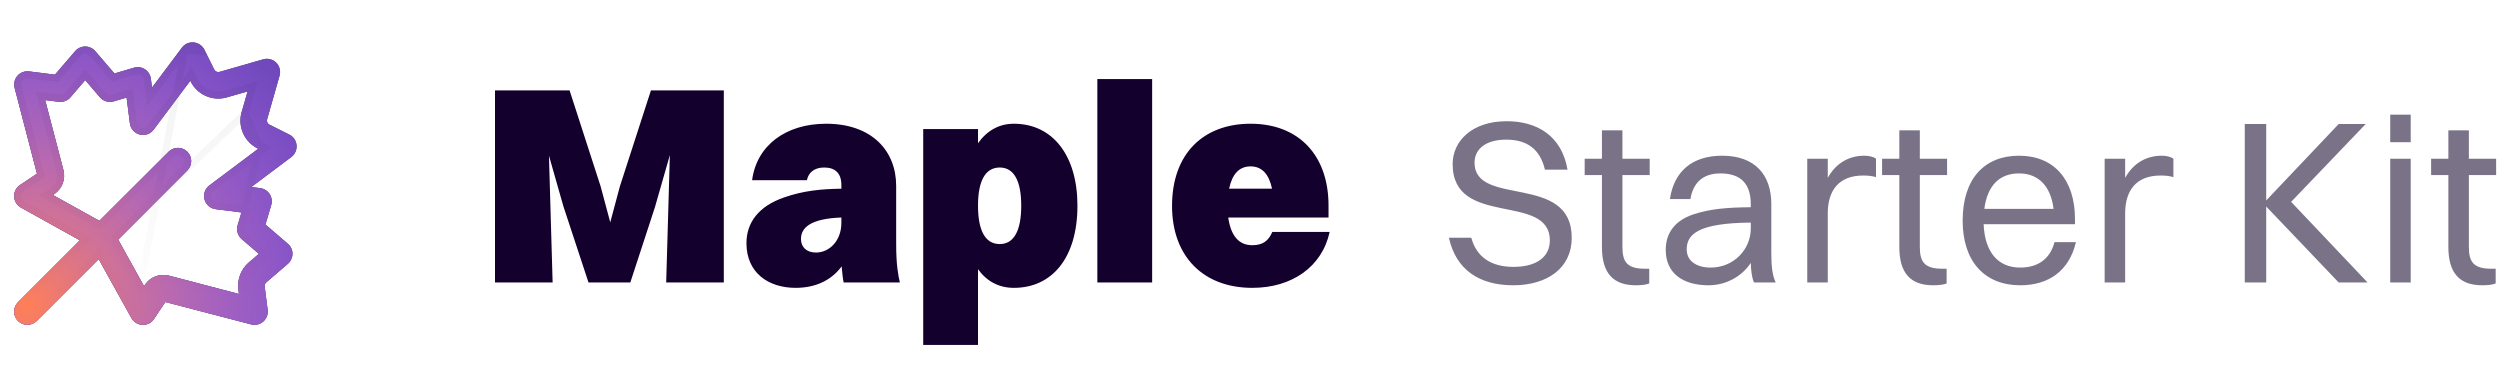
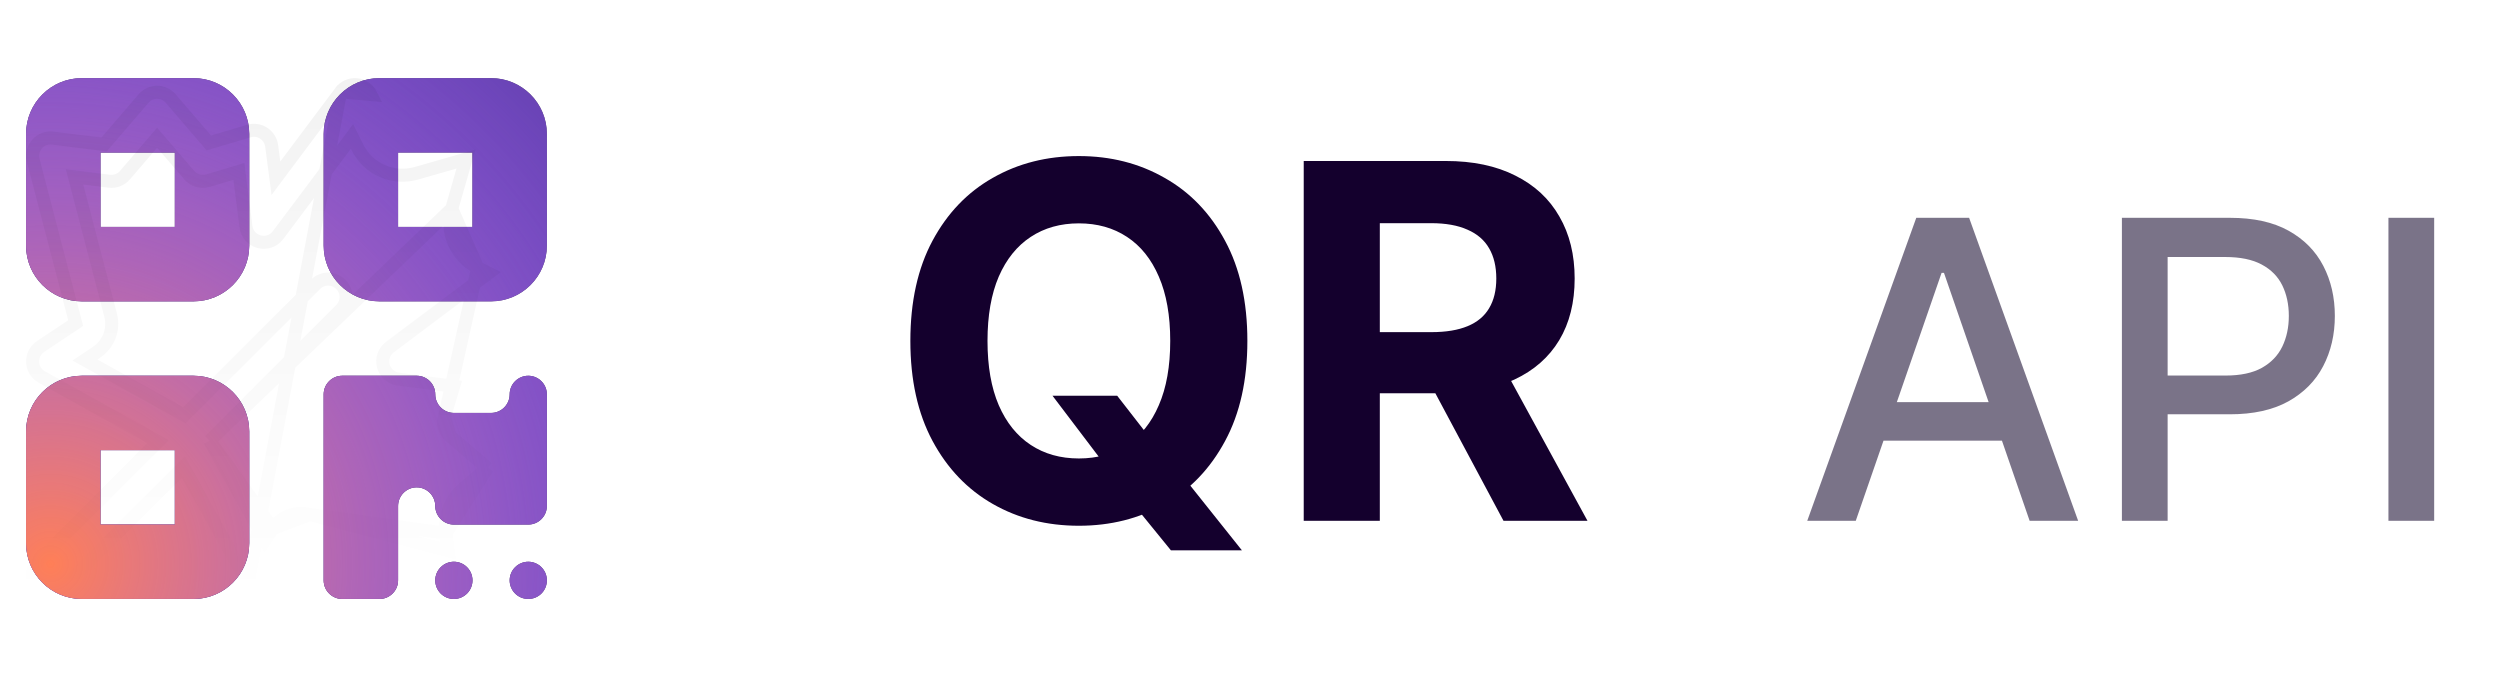
- <svg xmlns="http://www.w3.org/2000/svg" width="177" height="26" viewBox="0 0 177 26" fill="none">
-   <path d="M14.47 3.52C14.325 3.231 14.04 3.036 13.716 3.004C13.392 2.973 13.076 3.114 12.88 3.375L10.763 6.203L10.681 5.574C10.646 5.301 10.494 5.059 10.263 4.907C10.033 4.754 9.748 4.715 9.486 4.793L8.103 5.203L6.744 3.621C6.564 3.414 6.306 3.293 6.033 3.293C5.76 3.293 5.498 3.414 5.322 3.621L3.892 5.285L2.057 5.055C1.748 5.016 1.439 5.133 1.236 5.367C1.033 5.602 0.955 5.918 1.033 6.219L2.619 12.297L1.42 13.098C1.146 13.277 0.99 13.59 1.002 13.914C1.014 14.238 1.197 14.535 1.482 14.695L5.658 17.015L1.275 21.398C0.908 21.765 0.908 22.359 1.275 22.722C1.643 23.085 2.236 23.089 2.6 22.722L6.986 18.343L9.306 22.519C9.466 22.804 9.759 22.988 10.087 22.999C10.415 23.011 10.724 22.855 10.904 22.581L11.704 21.382L17.782 22.968C18.083 23.046 18.403 22.972 18.638 22.765C18.872 22.558 18.989 22.253 18.95 21.945L18.739 20.273C18.728 20.168 18.767 20.066 18.845 19.996L20.38 18.679C20.587 18.5 20.708 18.242 20.708 17.968C20.708 17.695 20.587 17.433 20.38 17.258L18.794 15.898L19.204 14.515C19.282 14.25 19.239 13.969 19.091 13.738C18.942 13.508 18.696 13.355 18.423 13.32L17.798 13.238L20.626 11.117C20.888 10.922 21.024 10.605 20.997 10.281C20.97 9.957 20.774 9.672 20.481 9.527L19.071 8.82C18.939 8.754 18.868 8.598 18.911 8.453L19.794 5.36C19.888 5.032 19.798 4.68 19.556 4.438C19.314 4.196 18.962 4.106 18.634 4.2L15.54 5.09C15.396 5.133 15.243 5.063 15.173 4.93L14.47 3.52ZM8.365 16.965L13.263 12.066C13.63 11.699 13.63 11.105 13.263 10.742C12.896 10.379 12.302 10.375 11.939 10.742L7.037 15.636L3.74 13.805L3.846 13.734C4.4 13.363 4.658 12.684 4.49 12.039L3.197 7.086L4.162 7.207C4.474 7.246 4.787 7.125 4.99 6.887L6.033 5.672L7.076 6.887C7.318 7.168 7.701 7.281 8.056 7.176L8.962 6.906L9.197 8.734C9.244 9.113 9.517 9.426 9.888 9.524C10.259 9.621 10.65 9.484 10.877 9.18L13.474 5.715L13.501 5.77C13.97 6.711 15.044 7.184 16.056 6.895L17.529 6.473L17.107 7.945C16.818 8.957 17.29 10.031 18.232 10.504L18.286 10.531L14.822 13.129C14.517 13.359 14.38 13.75 14.478 14.117C14.575 14.484 14.888 14.758 15.267 14.808L17.095 15.043L16.825 15.949C16.72 16.304 16.833 16.687 17.114 16.929L18.329 17.972L17.622 18.578C17.064 19.054 16.782 19.781 16.876 20.511L16.915 20.812L11.962 19.515C11.318 19.347 10.638 19.605 10.267 20.16L10.197 20.265L8.365 16.965Z" fill="#0D001D" />
-   <path d="M14.47 3.52C14.325 3.231 14.04 3.036 13.716 3.004C13.392 2.973 13.076 3.114 12.88 3.375L10.763 6.203L10.681 5.574C10.646 5.301 10.494 5.059 10.263 4.907C10.033 4.754 9.748 4.715 9.486 4.793L8.103 5.203L6.744 3.621C6.564 3.414 6.306 3.293 6.033 3.293C5.76 3.293 5.498 3.414 5.322 3.621L3.892 5.285L2.057 5.055C1.748 5.016 1.439 5.133 1.236 5.367C1.033 5.602 0.955 5.918 1.033 6.219L2.619 12.297L1.42 13.098C1.146 13.277 0.99 13.59 1.002 13.914C1.014 14.238 1.197 14.535 1.482 14.695L5.658 17.015L1.275 21.398C0.908 21.765 0.908 22.359 1.275 22.722C1.643 23.085 2.236 23.089 2.6 22.722L6.986 18.343L9.306 22.519C9.466 22.804 9.759 22.988 10.087 22.999C10.415 23.011 10.724 22.855 10.904 22.581L11.704 21.382L17.782 22.968C18.083 23.046 18.403 22.972 18.638 22.765C18.872 22.558 18.989 22.253 18.95 21.945L18.739 20.273C18.728 20.168 18.767 20.066 18.845 19.996L20.38 18.679C20.587 18.5 20.708 18.242 20.708 17.968C20.708 17.695 20.587 17.433 20.38 17.258L18.794 15.898L19.204 14.515C19.282 14.25 19.239 13.969 19.091 13.738C18.942 13.508 18.696 13.355 18.423 13.32L17.798 13.238L20.626 11.117C20.888 10.922 21.024 10.605 20.997 10.281C20.97 9.957 20.774 9.672 20.481 9.527L19.071 8.82C18.939 8.754 18.868 8.598 18.911 8.453L19.794 5.36C19.888 5.032 19.798 4.68 19.556 4.438C19.314 4.196 18.962 4.106 18.634 4.2L15.54 5.09C15.396 5.133 15.243 5.063 15.173 4.93L14.47 3.52ZM8.365 16.965L13.263 12.066C13.63 11.699 13.63 11.105 13.263 10.742C12.896 10.379 12.302 10.375 11.939 10.742L7.037 15.636L3.74 13.805L3.846 13.734C4.4 13.363 4.658 12.684 4.49 12.039L3.197 7.086L4.162 7.207C4.474 7.246 4.787 7.125 4.99 6.887L6.033 5.672L7.076 6.887C7.318 7.168 7.701 7.281 8.056 7.176L8.962 6.906L9.197 8.734C9.244 9.113 9.517 9.426 9.888 9.524C10.259 9.621 10.65 9.484 10.877 9.18L13.474 5.715L13.501 5.77C13.97 6.711 15.044 7.184 16.056 6.895L17.529 6.473L17.107 7.945C16.818 8.957 17.29 10.031 18.232 10.504L18.286 10.531L14.822 13.129C14.517 13.359 14.38 13.75 14.478 14.117C14.575 14.484 14.888 14.758 15.267 14.808L17.095 15.043L16.825 15.949C16.72 16.304 16.833 16.687 17.114 16.929L18.329 17.972L17.622 18.578C17.064 19.054 16.782 19.781 16.876 20.511L16.915 20.812L11.962 19.515C11.318 19.347 10.638 19.605 10.267 20.16L10.197 20.265L8.365 16.965Z" fill="url(#paint0_radial_64_8)" />
-   <path d="M14.47 3.52C14.325 3.231 14.04 3.036 13.716 3.004C13.392 2.973 13.076 3.114 12.88 3.375L10.763 6.203L10.681 5.574C10.646 5.301 10.494 5.059 10.263 4.907C10.033 4.754 9.748 4.715 9.486 4.793L8.103 5.203L6.744 3.621C6.564 3.414 6.306 3.293 6.033 3.293C5.76 3.293 5.498 3.414 5.322 3.621L3.892 5.285L2.057 5.055C1.748 5.016 1.439 5.133 1.236 5.367C1.033 5.602 0.955 5.918 1.033 6.219L2.619 12.297L1.42 13.098C1.146 13.277 0.99 13.59 1.002 13.914C1.014 14.238 1.197 14.535 1.482 14.695L5.658 17.015L1.275 21.398C0.908 21.765 0.908 22.359 1.275 22.722C1.643 23.085 2.236 23.089 2.6 22.722L6.986 18.343L9.306 22.519C9.466 22.804 9.759 22.988 10.087 22.999C10.415 23.011 10.724 22.855 10.904 22.581L11.704 21.382L17.782 22.968C18.083 23.046 18.403 22.972 18.638 22.765C18.872 22.558 18.989 22.253 18.95 21.945L18.739 20.273C18.728 20.168 18.767 20.066 18.845 19.996L20.38 18.679C20.587 18.5 20.708 18.242 20.708 17.968C20.708 17.695 20.587 17.433 20.38 17.258L18.794 15.898L19.204 14.515C19.282 14.25 19.239 13.969 19.091 13.738C18.942 13.508 18.696 13.355 18.423 13.32L17.798 13.238L20.626 11.117C20.888 10.922 21.024 10.605 20.997 10.281C20.97 9.957 20.774 9.672 20.481 9.527L19.071 8.82C18.939 8.754 18.868 8.598 18.911 8.453L19.794 5.36C19.888 5.032 19.798 4.68 19.556 4.438C19.314 4.196 18.962 4.106 18.634 4.2L15.54 5.09C15.396 5.133 15.243 5.063 15.173 4.93L14.47 3.52ZM8.365 16.965L13.263 12.066C13.63 11.699 13.63 11.105 13.263 10.742C12.896 10.379 12.302 10.375 11.939 10.742L7.037 15.636L3.74 13.805L3.846 13.734C4.4 13.363 4.658 12.684 4.49 12.039L3.197 7.086L4.162 7.207C4.474 7.246 4.787 7.125 4.99 6.887L6.033 5.672L7.076 6.887C7.318 7.168 7.701 7.281 8.056 7.176L8.962 6.906L9.197 8.734C9.244 9.113 9.517 9.426 9.888 9.524C10.259 9.621 10.65 9.484 10.877 9.18L13.474 5.715L13.501 5.77C13.97 6.711 15.044 7.184 16.056 6.895L17.529 6.473L17.107 7.945C16.818 8.957 17.29 10.031 18.232 10.504L18.286 10.531L14.822 13.129C14.517 13.359 14.38 13.75 14.478 14.117C14.575 14.484 14.888 14.758 15.267 14.808L17.095 15.043L16.825 15.949C16.72 16.304 16.833 16.687 17.114 16.929L18.329 17.972L17.622 18.578C17.064 19.054 16.782 19.781 16.876 20.511L16.915 20.812L11.962 19.515C11.318 19.347 10.638 19.605 10.267 20.16L10.197 20.265L8.365 16.965Z" fill="url(#paint1_radial_64_8)" />
+ <svg xmlns="http://www.w3.org/2000/svg" width="96" height="26" viewBox="0 0 96 26" fill="none">
+   <path d="M1 5.143C1 3.96 1.96 3 3.143 3H7.429C8.612 3 9.571 3.96 9.571 5.143V9.429C9.571 10.612 8.612 11.571 7.429 11.571H3.143C1.96 11.571 1 10.612 1 9.429V5.143ZM3.857 5.857V8.714H6.714V5.857H3.857ZM1 16.571C1 15.388 1.96 14.429 3.143 14.429H7.429C8.612 14.429 9.571 15.388 9.571 16.571V20.857C9.571 22.04 8.612 23 7.429 23H3.143C1.96 23 1 22.04 1 20.857V16.571ZM3.857 17.286V20.143H6.714V17.286H3.857ZM14.571 3H18.857C20.04 3 21 3.96 21 5.143V9.429C21 10.612 20.04 11.571 18.857 11.571H14.571C13.388 11.571 12.429 10.612 12.429 9.429V5.143C12.429 3.96 13.388 3 14.571 3ZM18.143 5.857H15.286V8.714H18.143V5.857ZM12.429 15.143C12.429 14.75 12.75 14.429 13.143 14.429H16C16.393 14.429 16.714 14.75 16.714 15.143C16.714 15.536 17.036 15.857 17.429 15.857H18.857C19.25 15.857 19.571 15.536 19.571 15.143C19.571 14.75 19.893 14.429 20.286 14.429C20.679 14.429 21 14.75 21 15.143V19.429C21 19.821 20.679 20.143 20.286 20.143H17.429C17.036 20.143 16.714 19.821 16.714 19.429C16.714 19.036 16.393 18.714 16 18.714C15.607 18.714 15.286 19.036 15.286 19.429V22.286C15.286 22.679 14.964 23 14.571 23H13.143C12.75 23 12.429 22.679 12.429 22.286V15.143ZM17.429 23C17.239 23 17.057 22.925 16.924 22.791C16.79 22.657 16.714 22.475 16.714 22.286C16.714 22.096 16.79 21.915 16.924 21.781C17.057 21.647 17.239 21.571 17.429 21.571C17.618 21.571 17.8 21.647 17.934 21.781C18.068 21.915 18.143 22.096 18.143 22.286C18.143 22.475 18.068 22.657 17.934 22.791C17.8 22.925 17.618 23 17.429 23ZM20.286 23C20.096 23 19.915 22.925 19.781 22.791C19.647 22.657 19.571 22.475 19.571 22.286C19.571 22.096 19.647 21.915 19.781 21.781C19.915 21.647 20.096 21.571 20.286 21.571C20.475 21.571 20.657 21.647 20.791 21.781C20.925 21.915 21 22.096 21 22.286C21 22.475 20.925 22.657 20.791 22.791C20.657 22.925 20.475 23 20.286 23Z" fill="#0D001D" />
+   <path d="M1 5.143C1 3.96 1.96 3 3.143 3H7.429C8.612 3 9.571 3.96 9.571 5.143V9.429C9.571 10.612 8.612 11.571 7.429 11.571H3.143C1.96 11.571 1 10.612 1 9.429V5.143ZM3.857 5.857V8.714H6.714V5.857H3.857ZM1 16.571C1 15.388 1.96 14.429 3.143 14.429H7.429C8.612 14.429 9.571 15.388 9.571 16.571V20.857C9.571 22.04 8.612 23 7.429 23H3.143C1.96 23 1 22.04 1 20.857V16.571ZM3.857 17.286V20.143H6.714V17.286H3.857ZM14.571 3H18.857C20.04 3 21 3.96 21 5.143V9.429C21 10.612 20.04 11.571 18.857 11.571H14.571C13.388 11.571 12.429 10.612 12.429 9.429V5.143C12.429 3.96 13.388 3 14.571 3ZM18.143 5.857H15.286V8.714H18.143V5.857ZM12.429 15.143C12.429 14.75 12.75 14.429 13.143 14.429H16C16.393 14.429 16.714 14.75 16.714 15.143C16.714 15.536 17.036 15.857 17.429 15.857H18.857C19.25 15.857 19.571 15.536 19.571 15.143C19.571 14.75 19.893 14.429 20.286 14.429C20.679 14.429 21 14.75 21 15.143V19.429C21 19.821 20.679 20.143 20.286 20.143H17.429C17.036 20.143 16.714 19.821 16.714 19.429C16.714 19.036 16.393 18.714 16 18.714C15.607 18.714 15.286 19.036 15.286 19.429V22.286C15.286 22.679 14.964 23 14.571 23H13.143C12.75 23 12.429 22.679 12.429 22.286V15.143ZM17.429 23C17.239 23 17.057 22.925 16.924 22.791C16.79 22.657 16.714 22.475 16.714 22.286C16.714 22.096 16.79 21.915 16.924 21.781C17.057 21.647 17.239 21.571 17.429 21.571C17.618 21.571 17.8 21.647 17.934 21.781C18.068 21.915 18.143 22.096 18.143 22.286C18.143 22.475 18.068 22.657 17.934 22.791C17.8 22.925 17.618 23 17.429 23ZM20.286 23C20.096 23 19.915 22.925 19.781 22.791C19.647 22.657 19.571 22.475 19.571 22.286C19.571 22.096 19.647 21.915 19.781 21.781C19.915 21.647 20.096 21.571 20.286 21.571C20.475 21.571 20.657 21.647 20.791 21.781C20.925 21.915 21 22.096 21 22.286C21 22.475 20.925 22.657 20.791 22.791C20.657 22.925 20.475 23 20.286 23Z" fill="url(#paint0_radial_64_8)" />
+   <path d="M1 5.143C1 3.96 1.96 3 3.143 3H7.429C8.612 3 9.571 3.96 9.571 5.143V9.429C9.571 10.612 8.612 11.571 7.429 11.571H3.143C1.96 11.571 1 10.612 1 9.429V5.143ZM3.857 5.857V8.714H6.714V5.857H3.857ZM1 16.571C1 15.388 1.96 14.429 3.143 14.429H7.429C8.612 14.429 9.571 15.388 9.571 16.571V20.857C9.571 22.04 8.612 23 7.429 23H3.143C1.96 23 1 22.04 1 20.857V16.571ZM3.857 17.286V20.143H6.714V17.286H3.857ZM14.571 3H18.857C20.04 3 21 3.96 21 5.143V9.429C21 10.612 20.04 11.571 18.857 11.571H14.571C13.388 11.571 12.429 10.612 12.429 9.429V5.143C12.429 3.96 13.388 3 14.571 3ZM18.143 5.857H15.286V8.714H18.143V5.857ZM12.429 15.143C12.429 14.75 12.75 14.429 13.143 14.429H16C16.393 14.429 16.714 14.75 16.714 15.143C16.714 15.536 17.036 15.857 17.429 15.857H18.857C19.25 15.857 19.571 15.536 19.571 15.143C19.571 14.75 19.893 14.429 20.286 14.429C20.679 14.429 21 14.75 21 15.143V19.429C21 19.821 20.679 20.143 20.286 20.143H17.429C17.036 20.143 16.714 19.821 16.714 19.429C16.714 19.036 16.393 18.714 16 18.714C15.607 18.714 15.286 19.036 15.286 19.429V22.286C15.286 22.679 14.964 23 14.571 23H13.143C12.75 23 12.429 22.679 12.429 22.286V15.143ZM17.429 23C17.239 23 17.057 22.925 16.924 22.791C16.79 22.657 16.714 22.475 16.714 22.286C16.714 22.096 16.79 21.915 16.924 21.781C17.057 21.647 17.239 21.571 17.429 21.571C17.618 21.571 17.8 21.647 17.934 21.781C18.068 21.915 18.143 22.096 18.143 22.286C18.143 22.475 18.068 22.657 17.934 22.791C17.8 22.925 17.618 23 17.429 23ZM20.286 23C20.096 23 19.915 22.925 19.781 22.791C19.647 22.657 19.571 22.475 19.571 22.286C19.571 22.096 19.647 21.915 19.781 21.781C19.915 21.647 20.096 21.571 20.286 21.571C20.475 21.571 20.657 21.647 20.791 21.781C20.925 21.915 21 22.096 21 22.286C21 22.475 20.925 22.657 20.791 22.791C20.657 22.925 20.475 23 20.286 23Z" fill="url(#paint1_radial_64_8)" />
  <path d="M13.081 3.525L13.08 3.525L10.963 6.353L10.595 6.845L10.515 6.236L10.433 5.607L10.433 5.606C10.407 5.406 10.296 5.228 10.125 5.115C9.958 5.005 9.75 4.975 9.557 5.033L9.557 5.033L8.174 5.443L8.019 5.489L7.914 5.366L6.555 3.785C6.555 3.785 6.555 3.785 6.555 3.785C6.421 3.631 6.231 3.543 6.033 3.543C5.833 3.543 5.641 3.632 5.513 3.783L5.512 3.784L5.512 3.784L4.082 5.448L3.995 5.55L3.861 5.533L2.025 5.303L2.025 5.303C1.799 5.274 1.573 5.36 1.425 5.531C1.274 5.705 1.218 5.937 1.275 6.156C1.275 6.156 1.275 6.156 1.275 6.156L2.861 12.234L2.906 12.406L2.758 12.505L1.559 13.305L1.557 13.306C1.359 13.437 1.243 13.666 1.252 13.905C1.26 14.14 1.394 14.358 1.604 14.477C1.605 14.477 1.605 14.477 1.605 14.477L5.779 16.797L6.069 16.958L5.835 17.192L1.452 21.575C1.182 21.845 1.183 22.279 1.451 22.544C1.723 22.813 2.158 22.813 2.422 22.546L2.423 22.545L6.809 18.166L7.044 17.933L7.205 18.222L9.524 22.396C9.524 22.397 9.524 22.397 9.524 22.397L13.081 3.525ZM13.081 3.525C13.224 3.333 13.455 3.23 13.692 3.253C13.931 3.276 14.14 3.42 14.246 3.631L13.081 3.525ZM8.055 16.921L8.188 16.788L13.086 11.89C13.356 11.62 13.355 11.185 13.087 10.92C12.816 10.651 12.38 10.652 12.117 10.918L12.116 10.919L7.213 15.813L7.08 15.947L6.915 15.855L3.619 14.023L3.26 13.824L3.601 13.597L3.707 13.526C4.173 13.214 4.389 12.644 4.248 12.102L2.955 7.149L2.862 6.792L3.228 6.838L4.193 6.959C4.193 6.959 4.193 6.959 4.193 6.959C4.422 6.988 4.652 6.899 4.8 6.725L4.8 6.724L5.843 5.509L6.033 5.288L6.223 5.509L7.265 6.724C7.265 6.724 7.265 6.724 7.266 6.724C7.444 6.931 7.725 7.014 7.985 6.936C7.985 6.936 7.985 6.936 7.985 6.936L8.891 6.667L9.173 6.583L9.21 6.875L9.445 8.703L9.445 8.704C9.479 8.981 9.679 9.21 9.952 9.282C10.225 9.354 10.511 9.253 10.676 9.031L10.676 9.03L13.274 5.565L13.517 5.241L13.698 5.603L13.725 5.658L13.725 5.658C14.14 6.492 15.091 6.91 15.987 6.654L17.46 6.233L17.893 6.108L17.769 6.542L17.347 8.014L8.055 16.921ZM8.055 16.921L8.146 17.086L9.978 20.387L10.177 20.745L10.405 20.404L10.475 20.299M8.055 16.921L10.475 20.299M10.475 20.299L10.475 20.298C10.787 19.832 11.358 19.616 11.899 19.757L10.475 20.299ZM18.344 10.28L18.398 10.308L18.76 10.489L18.436 10.731L14.972 13.328C14.972 13.328 14.972 13.328 14.972 13.328C14.748 13.498 14.648 13.785 14.719 14.053C14.791 14.321 15.02 14.523 15.299 14.56C15.3 14.56 15.3 14.561 15.3 14.561L17.127 14.795L17.418 14.832L17.334 15.114L17.065 16.02L18.344 10.28ZM18.344 10.28C17.509 9.862 17.091 8.91 17.347 8.014L18.344 10.28ZM18.713 17.973L18.492 18.162L17.785 18.768L17.785 18.768C17.29 19.19 17.041 19.832 17.124 20.479L18.713 17.973ZM18.713 17.973L18.492 17.783M18.713 17.973L18.492 17.783M18.492 17.783L17.278 16.74C17.277 16.74 17.277 16.74 17.277 16.74M18.492 17.783L17.277 16.74M17.277 16.74C17.07 16.561 16.988 16.281 17.065 16.02L17.277 16.74ZM11.899 19.757L16.852 21.054L17.211 21.148L17.163 20.78L17.124 20.479L11.899 19.757Z" stroke="url(#paint2_linear_64_8)" stroke-opacity="0.05" stroke-width="0.5" />
-   <path d="M35.046 20V6.4H40.326L42.526 13.2L43.206 15.74L43.886 13.2L46.086 6.4H51.246V20H47.166L47.426 10.98L46.366 14.68L44.626 20H41.666L39.886 14.6L38.866 11.02L39.126 20H35.046ZM57.129 12.76H53.249C53.569 10.3 55.629 8.76 58.489 8.76C61.709 8.76 63.449 10.66 63.449 13.16V17.26C63.449 18.76 63.589 19.46 63.709 20H59.729C59.669 19.7 59.629 19.32 59.589 18.86C58.789 19.94 57.609 20.38 56.329 20.38C54.409 20.38 52.849 19.32 52.849 17.22C52.849 15.76 53.709 14.6 55.509 13.98C56.869 13.5 58.149 13.38 59.569 13.36V13.1C59.569 12.26 59.129 11.86 58.349 11.86C57.609 11.86 57.229 12.26 57.129 12.76ZM56.709 16.92C56.709 17.48 57.089 17.88 57.769 17.88C58.729 17.88 59.569 17.04 59.569 15.78V15.4C57.349 15.48 56.709 16.14 56.709 16.92ZM69.243 24.42H65.363V9.14H69.243V10.14C69.883 9.24 70.743 8.76 71.783 8.76C74.523 8.76 76.283 11 76.283 14.56C76.283 18.26 74.483 20.38 71.783 20.38C70.723 20.38 69.863 19.92 69.243 19.06V24.42ZM70.783 11.86C69.763 11.86 69.243 12.8 69.243 14.56C69.243 16.34 69.763 17.28 70.783 17.28C71.783 17.28 72.303 16.34 72.303 14.56C72.303 12.8 71.783 11.86 70.783 11.86ZM77.692 20V5.6H81.572V20H77.692ZM94.14 16.42C93.6 18.9 91.46 20.38 88.66 20.38C85.18 20.38 82.98 18.14 82.98 14.58C82.98 10.88 85.2 8.76 88.54 8.76C91.92 8.76 94.06 10.96 94.06 14.56V15.4H86.96C87.14 16.68 87.7 17.36 88.66 17.36C89.38 17.36 89.8 17.08 90.08 16.42H94.14ZM88.54 11.78C87.74 11.78 87.24 12.32 87.02 13.36H90.06C89.84 12.32 89.34 11.78 88.54 11.78Z" fill="#14002D" />
-   <path d="M104.398 11.519C104.398 14.687 111.279 12.229 111.279 16.832C111.279 18.994 109.53 20.198 107.137 20.198C104.728 20.198 103.078 19.093 102.583 16.832H104.167C104.53 18.169 105.537 18.895 107.154 18.895C108.837 18.895 109.728 18.152 109.728 17.03C109.728 13.598 102.847 16.155 102.847 11.618C102.847 10.001 104.2 8.582 106.675 8.582C108.837 8.582 110.569 9.621 110.982 12.014H109.381C109.035 10.529 108.078 9.886 106.642 9.886C105.223 9.886 104.398 10.529 104.398 11.519ZM113.416 17.476V12.393H112.195V11.239H113.416V9.226H114.868V11.239H116.799V12.393H114.868V17.476C114.868 18.532 115.182 19.026 116.469 19.026H116.766V20.066C116.601 20.148 116.238 20.198 115.825 20.198C114.192 20.198 113.416 19.323 113.416 17.476ZM119.683 14.093H118.231C118.511 12.162 119.782 11.024 121.927 11.024C124.27 11.024 125.408 12.393 125.408 14.44V17.888C125.408 18.895 125.491 19.521 125.722 20H124.187C124.022 19.654 123.973 19.142 123.956 18.614C123.214 19.72 122.026 20.198 120.97 20.198C119.155 20.198 117.934 19.357 117.934 17.69C117.934 16.485 118.594 15.611 119.881 15.182C121.069 14.786 122.273 14.687 123.956 14.671V14.473C123.956 13.053 123.296 12.278 121.795 12.278C120.541 12.278 119.864 12.971 119.683 14.093ZM119.419 17.657C119.419 18.465 120.095 18.944 121.118 18.944C122.735 18.944 123.956 17.674 123.956 16.172V15.759C120.227 15.793 119.419 16.584 119.419 17.657ZM127.954 20V11.239H129.406V12.591C130 11.519 130.94 11.024 131.996 11.024C132.343 11.024 132.656 11.107 132.821 11.239V12.542C132.574 12.46 132.26 12.427 131.914 12.427C130.165 12.427 129.406 13.515 129.406 15.1V20H127.954ZM134.472 17.476V12.393H133.251V11.239H134.472V9.226H135.924V11.239H137.854V12.393H135.924V17.476C135.924 18.532 136.237 19.026 137.524 19.026H137.821V20.066C137.656 20.148 137.293 20.198 136.881 20.198C135.247 20.198 134.472 19.323 134.472 17.476ZM146.975 17.145C146.497 19.192 145.028 20.198 143.032 20.198C140.491 20.198 138.956 18.482 138.956 15.627C138.956 12.658 140.491 11.024 142.949 11.024C145.424 11.024 146.909 12.723 146.909 15.512V15.875H140.441C140.524 17.838 141.448 18.944 143.032 18.944C144.269 18.944 145.144 18.35 145.457 17.145H146.975ZM142.949 12.278C141.547 12.278 140.705 13.152 140.491 14.786H145.391C145.193 13.169 144.319 12.278 142.949 12.278ZM149.009 20V11.239H150.461V12.591C151.055 11.519 151.996 11.024 153.052 11.024C153.398 11.024 153.712 11.107 153.877 11.239V12.542C153.629 12.46 153.316 12.427 152.969 12.427C151.22 12.427 150.461 13.515 150.461 15.1V20H149.009ZM158.93 20V8.78H160.448V14.192L165.579 8.78H167.493L162.213 14.291L167.625 20H165.579L160.448 14.621V20H158.93ZM169.227 10.067V8.12H170.679V10.067H169.227ZM169.227 20V11.239H170.679V20H169.227ZM173.344 17.476V12.393H172.123V11.239H173.344V9.226H174.796V11.239H176.727V12.393H174.796V17.476C174.796 18.532 175.11 19.026 176.397 19.026H176.694V20.066C176.529 20.148 176.166 20.198 175.753 20.198C174.12 20.198 173.344 19.323 173.344 17.476Z" fill="#0D0027" fill-opacity="0.55" />
+   <path d="M40.416 15.196H42.9L44.148 16.802L45.376 18.232L47.69 21.134H44.964L43.372 19.177L42.555 18.016L40.416 15.196ZM47.899 13.091C47.899 14.598 47.614 15.88 47.042 16.937C46.475 17.994 45.702 18.801 44.721 19.359C43.745 19.912 42.648 20.189 41.429 20.189C40.201 20.189 39.099 19.91 38.123 19.352C37.146 18.794 36.375 17.987 35.808 16.93C35.242 15.873 34.958 14.593 34.958 13.091C34.958 11.584 35.242 10.302 35.808 9.245C36.375 8.188 37.146 7.383 38.123 6.83C39.099 6.272 40.201 5.993 41.429 5.993C42.648 5.993 43.745 6.272 44.721 6.83C45.702 7.383 46.475 8.188 47.042 9.245C47.614 10.302 47.899 11.584 47.899 13.091ZM44.937 13.091C44.937 12.115 44.791 11.292 44.499 10.621C44.211 9.951 43.804 9.443 43.277 9.097C42.751 8.75 42.135 8.577 41.429 8.577C40.722 8.577 40.106 8.75 39.58 9.097C39.054 9.443 38.644 9.951 38.352 10.621C38.064 11.292 37.92 12.115 37.92 13.091C37.92 14.067 38.064 14.89 38.352 15.56C38.644 16.231 39.054 16.739 39.58 17.085C40.106 17.432 40.722 17.605 41.429 17.605C42.135 17.605 42.751 17.432 43.277 17.085C43.804 16.739 44.211 16.231 44.499 15.56C44.791 14.89 44.937 14.067 44.937 13.091ZM50.063 20V6.182H55.515C56.559 6.182 57.449 6.368 58.187 6.742C58.929 7.111 59.494 7.635 59.88 8.314C60.272 8.989 60.467 9.783 60.467 10.696C60.467 11.613 60.27 12.403 59.874 13.064C59.478 13.721 58.904 14.224 58.153 14.575C57.407 14.926 56.502 15.102 55.441 15.102H51.791V12.754H54.968C55.526 12.754 55.99 12.677 56.358 12.524C56.727 12.371 57.002 12.142 57.182 11.836C57.366 11.53 57.458 11.15 57.458 10.696C57.458 10.237 57.366 9.85 57.182 9.535C57.002 9.22 56.725 8.982 56.352 8.82C55.983 8.654 55.517 8.57 54.955 8.57H52.985V20H50.063ZM57.526 13.712L60.96 20H57.735L54.375 13.712H57.526Z" fill="#14002D" />
+   <path d="M71.261 20H69.398L73.585 8.364H75.614L79.801 20H77.938L74.648 10.477H74.557L71.261 20ZM71.574 15.443H77.619V16.921H71.574V15.443ZM81.481 20V8.364H85.629C86.535 8.364 87.285 8.528 87.879 8.858C88.474 9.188 88.919 9.638 89.215 10.21C89.51 10.778 89.658 11.419 89.658 12.131C89.658 12.847 89.508 13.491 89.209 14.062C88.913 14.631 88.466 15.081 87.868 15.415C87.273 15.744 86.525 15.909 85.624 15.909H82.771V14.421H85.465C86.037 14.421 86.501 14.322 86.856 14.125C87.213 13.924 87.474 13.652 87.641 13.307C87.807 12.962 87.891 12.57 87.891 12.131C87.891 11.691 87.807 11.301 87.641 10.96C87.474 10.619 87.211 10.352 86.851 10.159C86.495 9.966 86.025 9.869 85.442 9.869H83.237V20H81.481ZM93.472 8.364V20H91.716V8.364H93.472Z" fill="#0D0027" fill-opacity="0.55" />
  <defs>
    <radialGradient id="paint0_radial_64_8" cx="0" cy="0" r="1" gradientUnits="userSpaceOnUse" gradientTransform="translate(1 23) rotate(-47.3271) scale(79.1336 79.1337)">
      <stop stop-color="#9563FF" />
      <stop offset="1" stop-color="#9563FF" stop-opacity="0" />
    </radialGradient>
    <radialGradient id="paint1_radial_64_8" cx="0" cy="0" r="1" gradientUnits="userSpaceOnUse" gradientTransform="translate(1.90911 21.6364) rotate(-41.7101) scale(28.0094 28.0093)">
      <stop stop-color="#FF7F57" />
      <stop offset="1" stop-color="#9563FF" stop-opacity="0" />
    </radialGradient>
    <linearGradient id="paint2_linear_64_8" x1="11" y1="3" x2="11" y2="23" gradientUnits="userSpaceOnUse">
      <stop />
      <stop offset="1" stop-opacity="0" />
    </linearGradient>
  </defs>
</svg>
